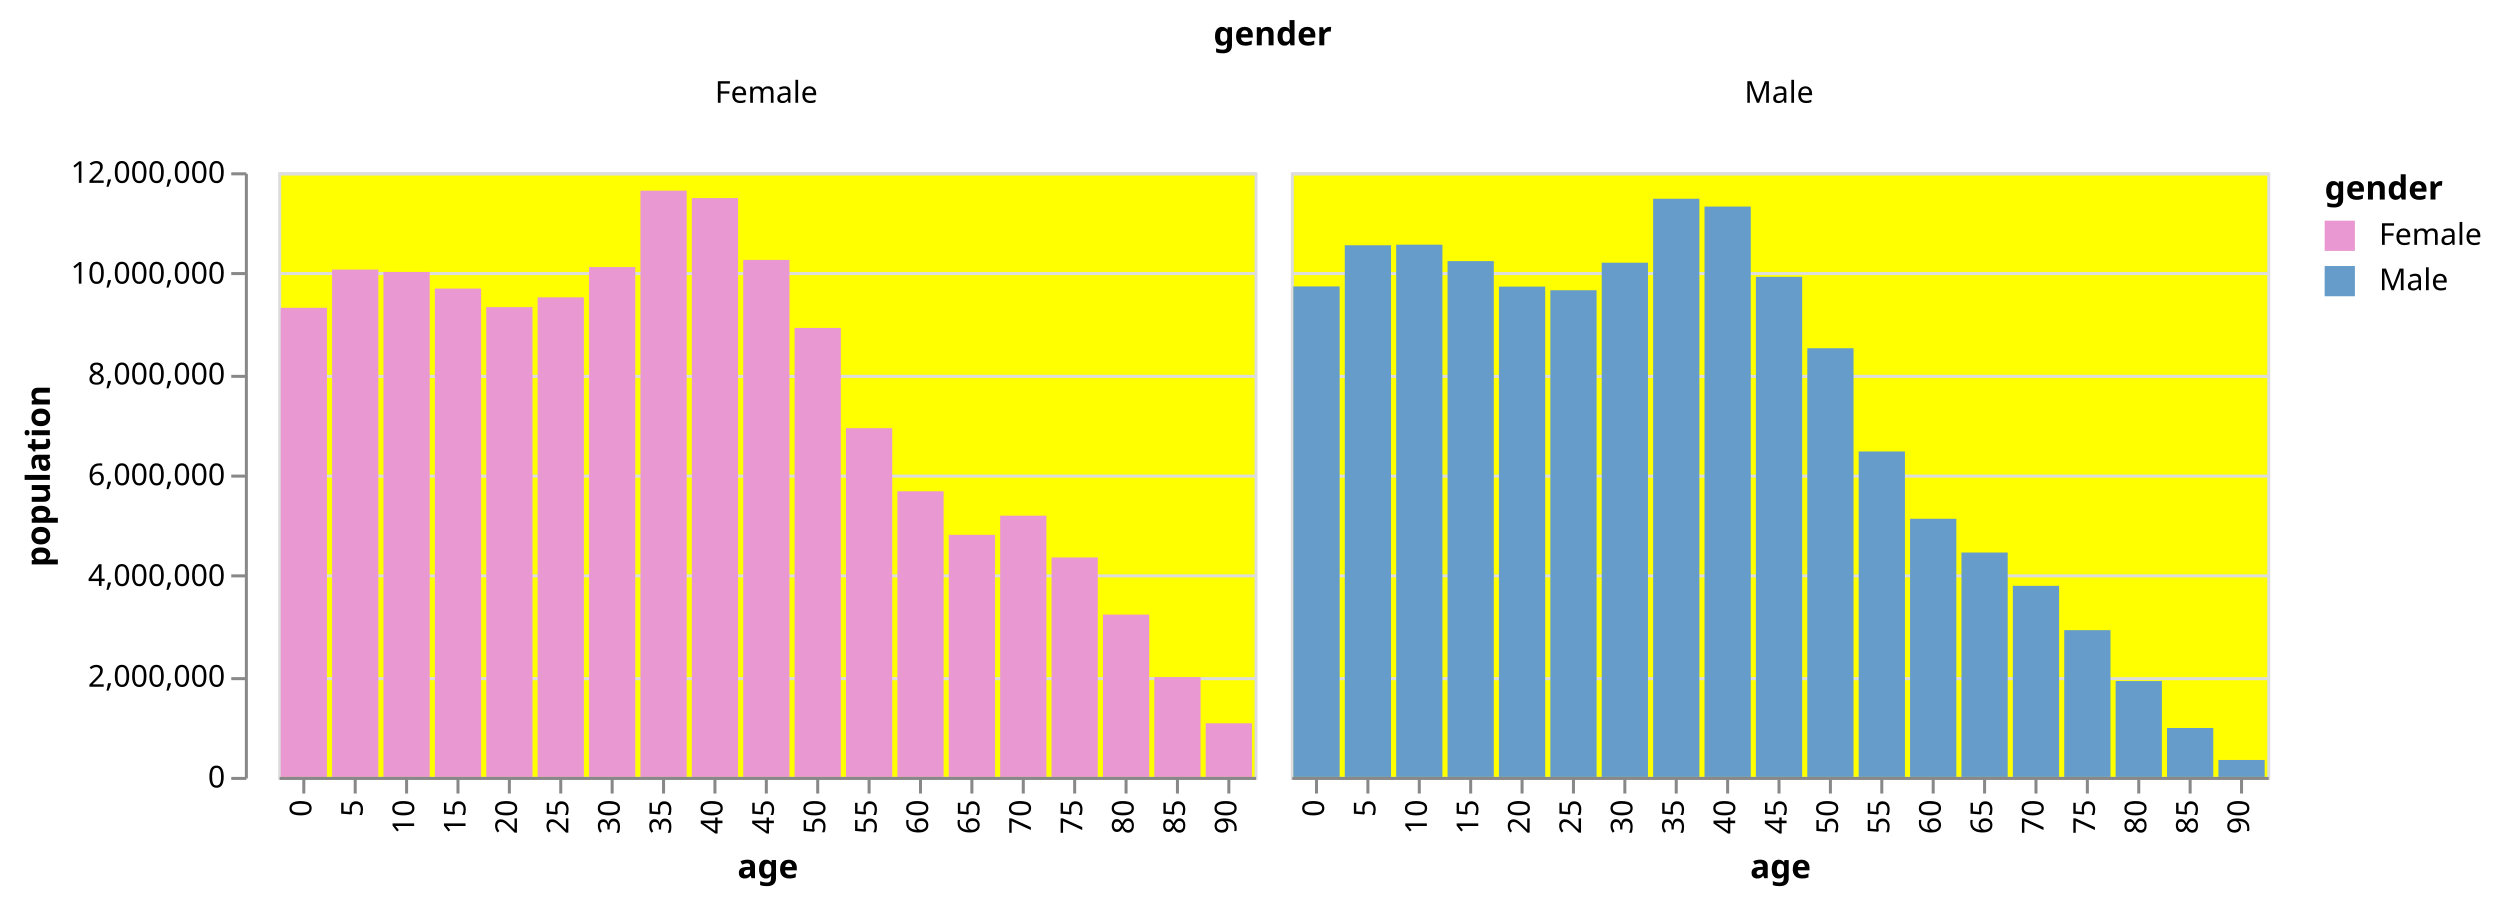
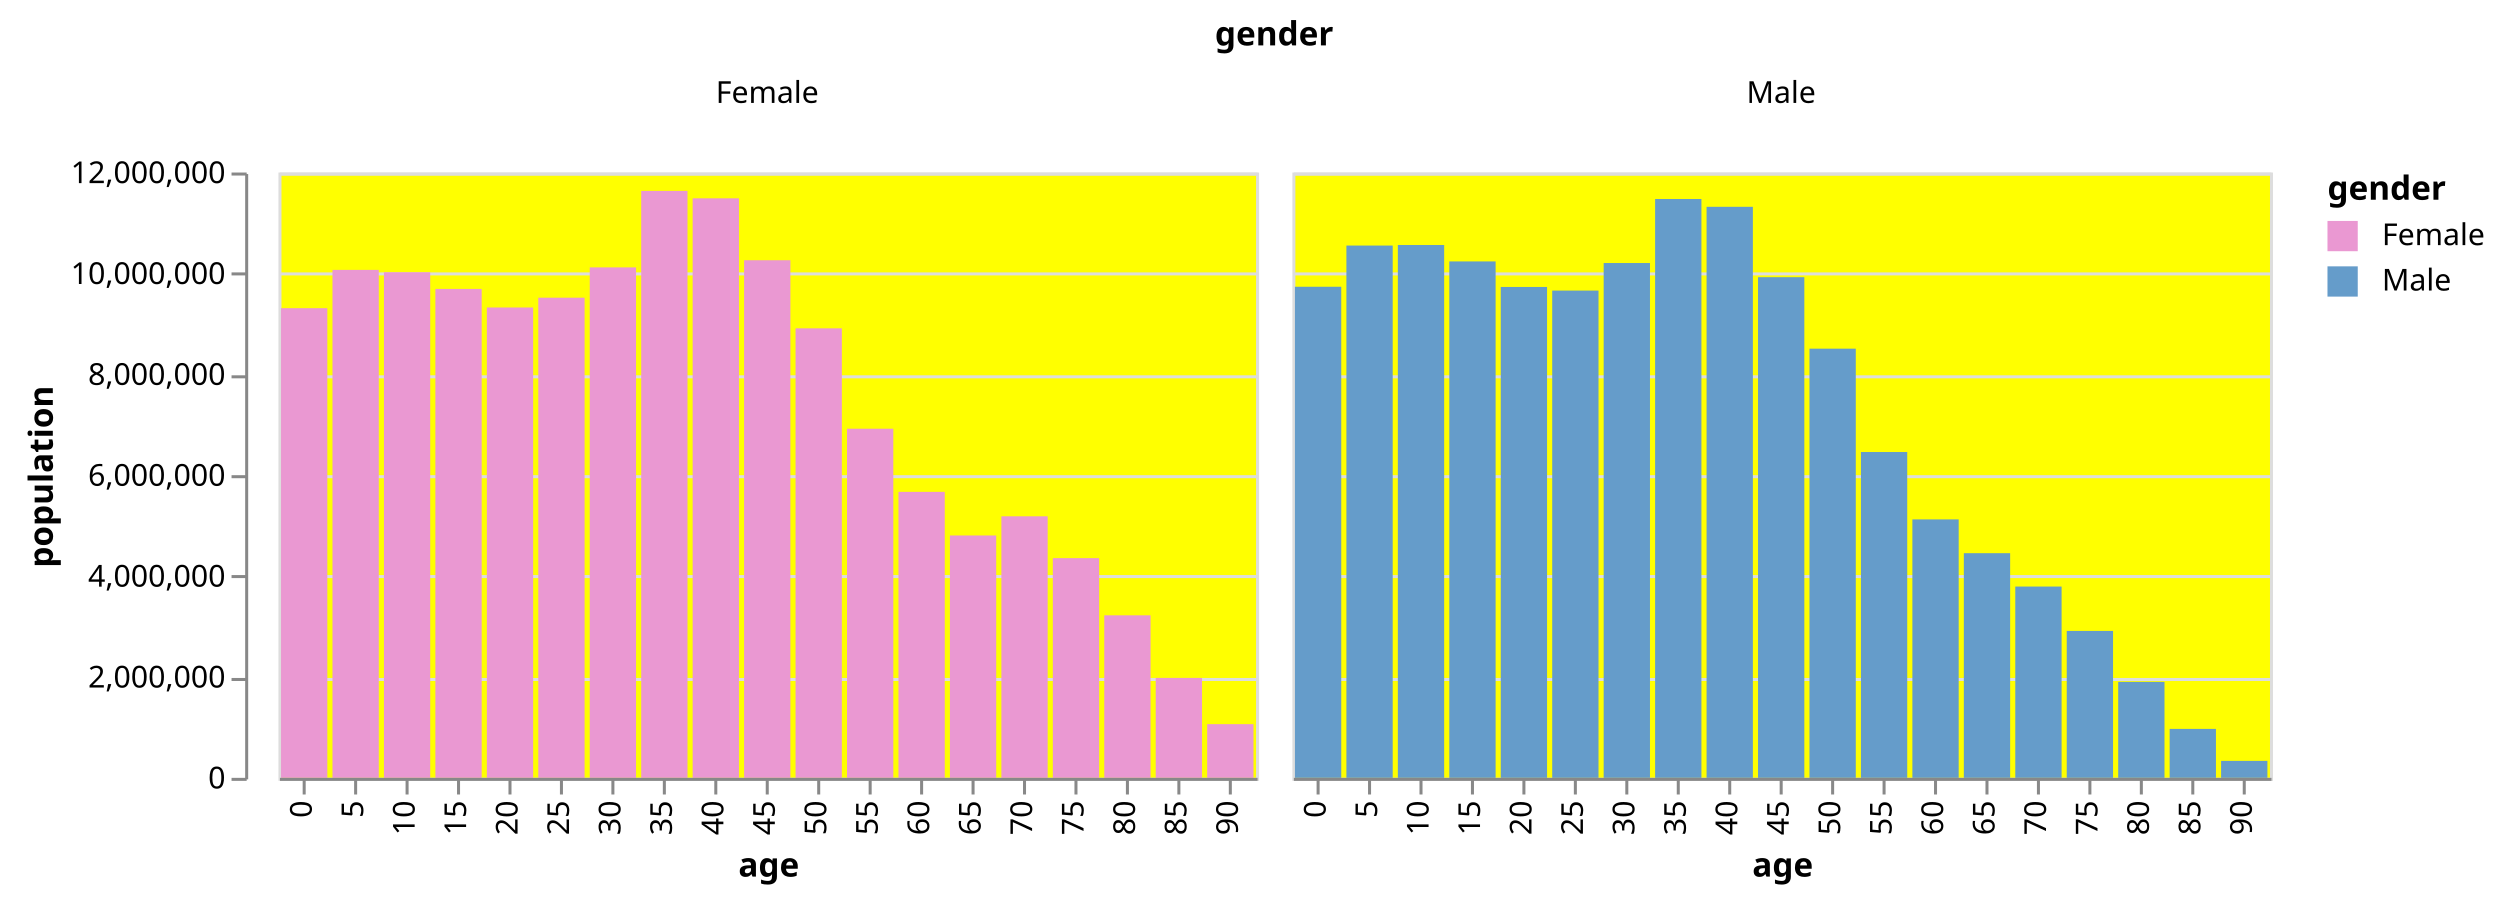
- <svg xmlns="http://www.w3.org/2000/svg" class="marks" width="827" height="300" viewBox="0 0 827 300" version="1.1">
+ <svg xmlns="http://www.w3.org/2000/svg" class="marks" width="826" height="300" viewBox="0 0 826 300" version="1.1">
  <g transform="translate(92,57)">
    <g class="mark-group role-frame root">
      <g transform="translate(0,0)">
        <path class="background" d="M0,0h0v0h0Z" style="fill: none;" />
        <g>
          <g class="mark-group role-column-title column_title">
            <g transform="translate(329,-42)">
              <path class="background" d="M0,0h0v0h0Z" style="fill: none;" />
              <g>
                <g class="mark-text role-column-title-text">
                  <text text-anchor="middle" transform="translate(0,0)" style="font: bold 11px sans-serif; fill: #000;">gender</text>
                </g>
              </g>
            </g>
          </g>
          <g class="mark-group role-row-header row_header">
            <g transform="translate(-11,0)">
              <path class="background" d="M0,0h0v200h0Z" style="fill: none;" />
              <g>
                <g class="mark-group role-axis">
                  <g transform="translate(0.5,0.5)">
                    <path class="background" d="M0,0h0v0h0Z" style="pointer-events: none; fill: none;" />
                    <g>
                      <g class="mark-rule role-axis-tick" style="pointer-events: none;">
                        <line transform="translate(0,200)" x2="-5" y2="0" style="fill: none; stroke: #888; stroke-width: 1; opacity: 1;" />
                        <line transform="translate(0,167)" x2="-5" y2="0" style="fill: none; stroke: #888; stroke-width: 1; opacity: 1;" />
                        <line transform="translate(0,133)" x2="-5" y2="0" style="fill: none; stroke: #888; stroke-width: 1; opacity: 1;" />
                        <line transform="translate(0,100)" x2="-5" y2="0" style="fill: none; stroke: #888; stroke-width: 1; opacity: 1;" />
                        <line transform="translate(0,67)" x2="-5" y2="0" style="fill: none; stroke: #888; stroke-width: 1; opacity: 1;" />
                        <line transform="translate(0,33)" x2="-5" y2="0" style="fill: none; stroke: #888; stroke-width: 1; opacity: 1;" />
                        <line transform="translate(0,0)" x2="-5" y2="0" style="fill: none; stroke: #888; stroke-width: 1; opacity: 1;" />
                      </g>
                      <g class="mark-text role-axis-label" style="pointer-events: none;">
                        <text text-anchor="end" transform="translate(-7,203)" style="font: 10px sans-serif; fill: #000; opacity: 1;">0</text>
                        <text text-anchor="end" transform="translate(-7,169.6667)" style="font: 10px sans-serif; fill: #000; opacity: 1;">2,000,000</text>
                        <text text-anchor="end" transform="translate(-7,136.3333)" style="font: 10px sans-serif; fill: #000; opacity: 1;">4,000,000</text>
                        <text text-anchor="end" transform="translate(-7,103)" style="font: 10px sans-serif; fill: #000; opacity: 1;">6,000,000</text>
                        <text text-anchor="end" transform="translate(-7,69.66667)" style="font: 10px sans-serif; fill: #000; opacity: 1;">8,000,000</text>
                        <text text-anchor="end" transform="translate(-7,36.33333)" style="font: 10px sans-serif; fill: #000; opacity: 1;">10,000,000</text>
                        <text text-anchor="end" transform="translate(-7,3)" style="font: 10px sans-serif; fill: #000; opacity: 1;">12,000,000</text>
                      </g>
                      <g class="mark-rule role-axis-domain" style="pointer-events: none;">
                        <line transform="translate(0,200)" x2="0" y2="-200" style="fill: none; stroke: #888; stroke-width: 1; opacity: 1;" />
                      </g>
                      <g class="mark-text role-axis-title" style="pointer-events: none;">
-                         <text text-anchor="middle" transform="translate(-63,100) rotate(-90) translate(0,-2)" style="font: bold 11px sans-serif; fill: #000; opacity: 1;">population</text>
+                         <text text-anchor="middle" transform="translate(-62.04883,100) rotate(-90) translate(0,-2)" style="font: bold 11px sans-serif; fill: #000; opacity: 1;">population</text>
                      </g>
                    </g>
                  </g>
                </g>
              </g>
            </g>
          </g>
          <g class="mark-group role-column-header column_header">
            <g transform="translate(0,-11)">
              <path class="background" d="M0,0h323v0h-323Z" style="fill: none;" />
              <g>
                <g class="mark-text role-title" style="pointer-events: none;">
-                   <text text-anchor="middle" transform="translate(161.5,-12)" style="font: normal 10px sans-serif; fill: #000; opacity: 1;">Female</text>
+                   <text text-anchor="middle" transform="translate(161.5,-12)" style="font: 10px sans-serif; fill: #000; opacity: 1;">Female</text>
                </g>
              </g>
            </g>
            <g transform="translate(335,-11)">
              <path class="background" d="M0,0h323v0h-323Z" style="fill: none;" />
              <g>
                <g class="mark-text role-title" style="pointer-events: none;">
-                   <text text-anchor="middle" transform="translate(161.5,-12)" style="font: normal 10px sans-serif; fill: #000; opacity: 1;">Male</text>
+                   <text text-anchor="middle" transform="translate(161.5,-12)" style="font: 10px sans-serif; fill: #000; opacity: 1;">Male</text>
                </g>
              </g>
            </g>
          </g>
          <g class="mark-group role-scope cell">
            <g transform="translate(0,0)">
              <path class="background" d="M0.5,0.5h323v200h-323Z" style="fill: yellow; stroke: #ddd;" />
              <g>
                <g class="mark-group role-axis">
                  <g transform="translate(0.5,0.5)">
                    <path class="background" d="M0,0h0v0h0Z" style="pointer-events: none; fill: none;" />
                    <g>
                      <g class="mark-rule role-axis-grid" style="pointer-events: none;">
                        <line transform="translate(0,200)" x2="323" y2="0" style="fill: none; stroke: #ddd; stroke-width: 1; stroke-dasharray: ; opacity: 1;" />
                        <line transform="translate(0,167)" x2="323" y2="0" style="fill: none; stroke: #ddd; stroke-width: 1; stroke-dasharray: ; opacity: 1;" />
                        <line transform="translate(0,133)" x2="323" y2="0" style="fill: none; stroke: #ddd; stroke-width: 1; stroke-dasharray: ; opacity: 1;" />
                        <line transform="translate(0,100)" x2="323" y2="0" style="fill: none; stroke: #ddd; stroke-width: 1; stroke-dasharray: ; opacity: 1;" />
                        <line transform="translate(0,67)" x2="323" y2="0" style="fill: none; stroke: #ddd; stroke-width: 1; stroke-dasharray: ; opacity: 1;" />
                        <line transform="translate(0,33)" x2="323" y2="0" style="fill: none; stroke: #ddd; stroke-width: 1; stroke-dasharray: ; opacity: 1;" />
                        <line transform="translate(0,0)" x2="323" y2="0" style="fill: none; stroke: #ddd; stroke-width: 1; stroke-dasharray: ; opacity: 1;" />
                      </g>
                    </g>
                  </g>
                </g>
                <g class="mark-rect role-mark child_marks">
                  <path d="M0.85,44.821h15.3v155.179h-15.3Z" style="fill: #EA98D2;" />
                  <path d="M17.85,32.174h15.3v167.826h-15.3Z" style="fill: #EA98D2;" />
                  <path d="M34.85,32.958h15.3v167.042h-15.3Z" style="fill: #EA98D2;" />
                  <path d="M51.85,38.456h15.3v161.544h-15.3Z" style="fill: #EA98D2;" />
                  <path d="M68.85,44.596h15.3v155.404h-15.3Z" style="fill: #EA98D2;" />
                  <path d="M85.85,41.358h15.3v158.642h-15.3Z" style="fill: #EA98D2;" />
                  <path d="M102.85,31.345h15.3v168.655h-15.3Z" style="fill: #EA98D2;" />
                  <path d="M119.85,6.073h15.3v193.927h-15.3Z" style="fill: #EA98D2;" />
                  <path d="M136.85,8.524h15.3v191.476h-15.3Z" style="fill: #EA98D2;" />
                  <path d="M153.85,28.979h15.3v171.021h-15.3Z" style="fill: #EA98D2;" />
                  <path d="M170.85,51.481h15.3v148.519h-15.3Z" style="fill: #EA98D2;" />
                  <path d="M187.85,84.646h15.3v115.354h-15.3Z" style="fill: #EA98D2;" />
                  <path d="M204.85,105.517h15.3v94.483h-15.3Z" style="fill: #EA98D2;" />
                  <path d="M221.85,119.92h15.3v80.08h-15.3Z" style="fill: #EA98D2;" />
                  <path d="M238.85,113.586h15.3v86.414h-15.3Z" style="fill: #EA98D2;" />
                  <path d="M255.85,127.406h15.3v72.594h-15.3Z" style="fill: #EA98D2;" />
                  <path d="M272.85,146.302h15.3v53.698h-15.3Z" style="fill: #EA98D2;" />
                  <path d="M289.85,166.981h15.3v33.019h-15.3Z" style="fill: #EA98D2;" />
                  <path d="M306.85,182.257h15.3v17.743h-15.3Z" style="fill: #EA98D2;" />
                </g>
                <g class="mark-group role-axis">
                  <g transform="translate(0.5,200.5)">
                    <path class="background" d="M0,0h0v0h0Z" style="pointer-events: none; fill: none;" />
                    <g>
                      <g class="mark-rule role-axis-tick" style="pointer-events: none;">
                        <line transform="translate(8,0)" x2="0" y2="5" style="fill: none; stroke: #888; stroke-width: 1; opacity: 1;" />
                        <line transform="translate(25,0)" x2="0" y2="5" style="fill: none; stroke: #888; stroke-width: 1; opacity: 1;" />
                        <line transform="translate(42,0)" x2="0" y2="5" style="fill: none; stroke: #888; stroke-width: 1; opacity: 1;" />
                        <line transform="translate(59,0)" x2="0" y2="5" style="fill: none; stroke: #888; stroke-width: 1; opacity: 1;" />
                        <line transform="translate(76,0)" x2="0" y2="5" style="fill: none; stroke: #888; stroke-width: 1; opacity: 1;" />
                        <line transform="translate(93,0)" x2="0" y2="5" style="fill: none; stroke: #888; stroke-width: 1; opacity: 1;" />
                        <line transform="translate(110,0)" x2="0" y2="5" style="fill: none; stroke: #888; stroke-width: 1; opacity: 1;" />
                        <line transform="translate(127,0)" x2="0" y2="5" style="fill: none; stroke: #888; stroke-width: 1; opacity: 1;" />
                        <line transform="translate(144,0)" x2="0" y2="5" style="fill: none; stroke: #888; stroke-width: 1; opacity: 1;" />
                        <line transform="translate(161,0)" x2="0" y2="5" style="fill: none; stroke: #888; stroke-width: 1; opacity: 1;" />
                        <line transform="translate(178,0)" x2="0" y2="5" style="fill: none; stroke: #888; stroke-width: 1; opacity: 1;" />
                        <line transform="translate(195,0)" x2="0" y2="5" style="fill: none; stroke: #888; stroke-width: 1; opacity: 1;" />
                        <line transform="translate(212,0)" x2="0" y2="5" style="fill: none; stroke: #888; stroke-width: 1; opacity: 1;" />
                        <line transform="translate(229,0)" x2="0" y2="5" style="fill: none; stroke: #888; stroke-width: 1; opacity: 1;" />
                        <line transform="translate(246,0)" x2="0" y2="5" style="fill: none; stroke: #888; stroke-width: 1; opacity: 1;" />
                        <line transform="translate(263,0)" x2="0" y2="5" style="fill: none; stroke: #888; stroke-width: 1; opacity: 1;" />
                        <line transform="translate(280,0)" x2="0" y2="5" style="fill: none; stroke: #888; stroke-width: 1; opacity: 1;" />
                        <line transform="translate(297,0)" x2="0" y2="5" style="fill: none; stroke: #888; stroke-width: 1; opacity: 1;" />
                        <line transform="translate(314,0)" x2="0" y2="5" style="fill: none; stroke: #888; stroke-width: 1; opacity: 1;" />
                      </g>
                      <g class="mark-text role-axis-label" style="pointer-events: none;">
                        <text text-anchor="end" transform="translate(7.5,7) rotate(270) translate(0,3)" style="font: 10px sans-serif; fill: #000; opacity: 1;">0</text>
                        <text text-anchor="end" transform="translate(24.5,7) rotate(270) translate(0,3)" style="font: 10px sans-serif; fill: #000; opacity: 1;">5</text>
                        <text text-anchor="end" transform="translate(41.5,7) rotate(270) translate(0,3)" style="font: 10px sans-serif; fill: #000; opacity: 1;">10</text>
                        <text text-anchor="end" transform="translate(58.5,7) rotate(270) translate(0,3)" style="font: 10px sans-serif; fill: #000; opacity: 1;">15</text>
                        <text text-anchor="end" transform="translate(75.5,7) rotate(270) translate(0,3)" style="font: 10px sans-serif; fill: #000; opacity: 1;">20</text>
                        <text text-anchor="end" transform="translate(92.5,7) rotate(270) translate(0,3)" style="font: 10px sans-serif; fill: #000; opacity: 1;">25</text>
                        <text text-anchor="end" transform="translate(109.5,7) rotate(270) translate(0,3)" style="font: 10px sans-serif; fill: #000; opacity: 1;">30</text>
                        <text text-anchor="end" transform="translate(126.5,7) rotate(270) translate(0,3)" style="font: 10px sans-serif; fill: #000; opacity: 1;">35</text>
                        <text text-anchor="end" transform="translate(143.5,7) rotate(270) translate(0,3)" style="font: 10px sans-serif; fill: #000; opacity: 1;">40</text>
                        <text text-anchor="end" transform="translate(160.5,7) rotate(270) translate(0,3)" style="font: 10px sans-serif; fill: #000; opacity: 1;">45</text>
                        <text text-anchor="end" transform="translate(177.5,7) rotate(270) translate(0,3)" style="font: 10px sans-serif; fill: #000; opacity: 1;">50</text>
                        <text text-anchor="end" transform="translate(194.5,7) rotate(270) translate(0,3)" style="font: 10px sans-serif; fill: #000; opacity: 1;">55</text>
                        <text text-anchor="end" transform="translate(211.5,7) rotate(270) translate(0,3)" style="font: 10px sans-serif; fill: #000; opacity: 1;">60</text>
                        <text text-anchor="end" transform="translate(228.5,7) rotate(270) translate(0,3)" style="font: 10px sans-serif; fill: #000; opacity: 1;">65</text>
                        <text text-anchor="end" transform="translate(245.5,7) rotate(270) translate(0,3)" style="font: 10px sans-serif; fill: #000; opacity: 1;">70</text>
                        <text text-anchor="end" transform="translate(262.5,7) rotate(270) translate(0,3)" style="font: 10px sans-serif; fill: #000; opacity: 1;">75</text>
                        <text text-anchor="end" transform="translate(279.5,7) rotate(270) translate(0,3)" style="font: 10px sans-serif; fill: #000; opacity: 1;">80</text>
                        <text text-anchor="end" transform="translate(296.5,7) rotate(270) translate(0,3)" style="font: 10px sans-serif; fill: #000; opacity: 1;">85</text>
                        <text text-anchor="end" transform="translate(313.5,7) rotate(270) translate(0,3)" style="font: 10px sans-serif; fill: #000; opacity: 1;">90</text>
                      </g>
                      <g class="mark-rule role-axis-domain" style="pointer-events: none;">
                        <line transform="translate(0,0)" x2="323" y2="0" style="fill: none; stroke: #888; stroke-width: 1; opacity: 1;" />
                      </g>
                      <g class="mark-text role-axis-title" style="pointer-events: none;">
-                         <text text-anchor="middle" transform="translate(161.5,33)" style="font: bold 11px sans-serif; fill: #000; opacity: 1;">age</text>
+                         <text text-anchor="middle" transform="translate(161.5,32.12305)" style="font: bold 11px sans-serif; fill: #000; opacity: 1;">age</text>
                      </g>
                    </g>
                  </g>
                </g>
              </g>
            </g>
            <g transform="translate(335,0)">
              <path class="background" d="M0.5,0.5h323v200h-323Z" style="fill: yellow; stroke: #ddd;" />
              <g>
                <g class="mark-group role-axis">
                  <g transform="translate(0.5,0.5)">
                    <path class="background" d="M0,0h0v0h0Z" style="pointer-events: none; fill: none;" />
                    <g>
                      <g class="mark-rule role-axis-grid" style="pointer-events: none;">
                        <line transform="translate(0,200)" x2="323" y2="0" style="fill: none; stroke: #ddd; stroke-width: 1; stroke-dasharray: ; opacity: 1;" />
                        <line transform="translate(0,167)" x2="323" y2="0" style="fill: none; stroke: #ddd; stroke-width: 1; stroke-dasharray: ; opacity: 1;" />
                        <line transform="translate(0,133)" x2="323" y2="0" style="fill: none; stroke: #ddd; stroke-width: 1; stroke-dasharray: ; opacity: 1;" />
                        <line transform="translate(0,100)" x2="323" y2="0" style="fill: none; stroke: #ddd; stroke-width: 1; stroke-dasharray: ; opacity: 1;" />
                        <line transform="translate(0,67)" x2="323" y2="0" style="fill: none; stroke: #ddd; stroke-width: 1; stroke-dasharray: ; opacity: 1;" />
                        <line transform="translate(0,33)" x2="323" y2="0" style="fill: none; stroke: #ddd; stroke-width: 1; stroke-dasharray: ; opacity: 1;" />
                        <line transform="translate(0,0)" x2="323" y2="0" style="fill: none; stroke: #ddd; stroke-width: 1; stroke-dasharray: ; opacity: 1;" />
                      </g>
                    </g>
                  </g>
                </g>
                <g class="mark-rect role-mark child_marks">
                  <path d="M0.85,37.744h15.3v162.256h-15.3Z" style="fill: #659CCA;" />
                  <path d="M17.85,24.131h15.3v175.869h-15.3Z" style="fill: #659CCA;" />
                  <path d="M34.85,23.946h15.3v176.054h-15.3Z" style="fill: #659CCA;" />
                  <path d="M51.85,29.376h15.3v170.624h-15.3Z" style="fill: #659CCA;" />
                  <path d="M68.85,37.811h15.3v162.189h-15.3Z" style="fill: #659CCA;" />
                  <path d="M85.85,39.008h15.3v160.992h-15.3Z" style="fill: #659CCA;" />
                  <path d="M102.85,29.902h15.3v170.098h-15.3Z" style="fill: #659CCA;" />
                  <path d="M119.85,8.747h15.3v191.253h-15.3Z" style="fill: #659CCA;" />
                  <path d="M136.85,11.329h15.3v188.671h-15.3Z" style="fill: #659CCA;" />
                  <path d="M153.85,34.583h15.3v165.417h-15.3Z" style="fill: #659CCA;" />
                  <path d="M170.85,58.201h15.3v141.799h-15.3Z" style="fill: #659CCA;" />
                  <path d="M187.85,92.349h15.3v107.651h-15.3Z" style="fill: #659CCA;" />
                  <path d="M204.85,114.61h15.3v85.39h-15.3Z" style="fill: #659CCA;" />
                  <path d="M221.85,125.773h15.3v74.227h-15.3Z" style="fill: #659CCA;" />
                  <path d="M238.85,136.798h15.3v63.202h-15.3Z" style="fill: #659CCA;" />
                  <path d="M255.85,151.456h15.3v48.544h-15.3Z" style="fill: #659CCA;" />
                  <path d="M272.85,168.289h15.3v31.711h-15.3Z" style="fill: #659CCA;" />
                  <path d="M289.85,183.827h15.3v16.173h-15.3Z" style="fill: #659CCA;" />
                  <path d="M306.85,194.395h15.3v5.605h-15.3Z" style="fill: #659CCA;" />
                </g>
                <g class="mark-group role-axis">
                  <g transform="translate(0.5,200.5)">
                    <path class="background" d="M0,0h0v0h0Z" style="pointer-events: none; fill: none;" />
                    <g>
                      <g class="mark-rule role-axis-tick" style="pointer-events: none;">
                        <line transform="translate(8,0)" x2="0" y2="5" style="fill: none; stroke: #888; stroke-width: 1; opacity: 1;" />
                        <line transform="translate(25,0)" x2="0" y2="5" style="fill: none; stroke: #888; stroke-width: 1; opacity: 1;" />
                        <line transform="translate(42,0)" x2="0" y2="5" style="fill: none; stroke: #888; stroke-width: 1; opacity: 1;" />
                        <line transform="translate(59,0)" x2="0" y2="5" style="fill: none; stroke: #888; stroke-width: 1; opacity: 1;" />
                        <line transform="translate(76,0)" x2="0" y2="5" style="fill: none; stroke: #888; stroke-width: 1; opacity: 1;" />
                        <line transform="translate(93,0)" x2="0" y2="5" style="fill: none; stroke: #888; stroke-width: 1; opacity: 1;" />
                        <line transform="translate(110,0)" x2="0" y2="5" style="fill: none; stroke: #888; stroke-width: 1; opacity: 1;" />
                        <line transform="translate(127,0)" x2="0" y2="5" style="fill: none; stroke: #888; stroke-width: 1; opacity: 1;" />
                        <line transform="translate(144,0)" x2="0" y2="5" style="fill: none; stroke: #888; stroke-width: 1; opacity: 1;" />
                        <line transform="translate(161,0)" x2="0" y2="5" style="fill: none; stroke: #888; stroke-width: 1; opacity: 1;" />
                        <line transform="translate(178,0)" x2="0" y2="5" style="fill: none; stroke: #888; stroke-width: 1; opacity: 1;" />
                        <line transform="translate(195,0)" x2="0" y2="5" style="fill: none; stroke: #888; stroke-width: 1; opacity: 1;" />
                        <line transform="translate(212,0)" x2="0" y2="5" style="fill: none; stroke: #888; stroke-width: 1; opacity: 1;" />
                        <line transform="translate(229,0)" x2="0" y2="5" style="fill: none; stroke: #888; stroke-width: 1; opacity: 1;" />
                        <line transform="translate(246,0)" x2="0" y2="5" style="fill: none; stroke: #888; stroke-width: 1; opacity: 1;" />
                        <line transform="translate(263,0)" x2="0" y2="5" style="fill: none; stroke: #888; stroke-width: 1; opacity: 1;" />
                        <line transform="translate(280,0)" x2="0" y2="5" style="fill: none; stroke: #888; stroke-width: 1; opacity: 1;" />
                        <line transform="translate(297,0)" x2="0" y2="5" style="fill: none; stroke: #888; stroke-width: 1; opacity: 1;" />
                        <line transform="translate(314,0)" x2="0" y2="5" style="fill: none; stroke: #888; stroke-width: 1; opacity: 1;" />
                      </g>
                      <g class="mark-text role-axis-label" style="pointer-events: none;">
                        <text text-anchor="end" transform="translate(7.5,7) rotate(270) translate(0,3)" style="font: 10px sans-serif; fill: #000; opacity: 1;">0</text>
                        <text text-anchor="end" transform="translate(24.5,7) rotate(270) translate(0,3)" style="font: 10px sans-serif; fill: #000; opacity: 1;">5</text>
                        <text text-anchor="end" transform="translate(41.5,7) rotate(270) translate(0,3)" style="font: 10px sans-serif; fill: #000; opacity: 1;">10</text>
                        <text text-anchor="end" transform="translate(58.5,7) rotate(270) translate(0,3)" style="font: 10px sans-serif; fill: #000; opacity: 1;">15</text>
                        <text text-anchor="end" transform="translate(75.5,7) rotate(270) translate(0,3)" style="font: 10px sans-serif; fill: #000; opacity: 1;">20</text>
                        <text text-anchor="end" transform="translate(92.5,7) rotate(270) translate(0,3)" style="font: 10px sans-serif; fill: #000; opacity: 1;">25</text>
                        <text text-anchor="end" transform="translate(109.5,7) rotate(270) translate(0,3)" style="font: 10px sans-serif; fill: #000; opacity: 1;">30</text>
                        <text text-anchor="end" transform="translate(126.5,7) rotate(270) translate(0,3)" style="font: 10px sans-serif; fill: #000; opacity: 1;">35</text>
                        <text text-anchor="end" transform="translate(143.5,7) rotate(270) translate(0,3)" style="font: 10px sans-serif; fill: #000; opacity: 1;">40</text>
                        <text text-anchor="end" transform="translate(160.5,7) rotate(270) translate(0,3)" style="font: 10px sans-serif; fill: #000; opacity: 1;">45</text>
                        <text text-anchor="end" transform="translate(177.5,7) rotate(270) translate(0,3)" style="font: 10px sans-serif; fill: #000; opacity: 1;">50</text>
                        <text text-anchor="end" transform="translate(194.5,7) rotate(270) translate(0,3)" style="font: 10px sans-serif; fill: #000; opacity: 1;">55</text>
                        <text text-anchor="end" transform="translate(211.5,7) rotate(270) translate(0,3)" style="font: 10px sans-serif; fill: #000; opacity: 1;">60</text>
                        <text text-anchor="end" transform="translate(228.5,7) rotate(270) translate(0,3)" style="font: 10px sans-serif; fill: #000; opacity: 1;">65</text>
                        <text text-anchor="end" transform="translate(245.5,7) rotate(270) translate(0,3)" style="font: 10px sans-serif; fill: #000; opacity: 1;">70</text>
                        <text text-anchor="end" transform="translate(262.5,7) rotate(270) translate(0,3)" style="font: 10px sans-serif; fill: #000; opacity: 1;">75</text>
                        <text text-anchor="end" transform="translate(279.5,7) rotate(270) translate(0,3)" style="font: 10px sans-serif; fill: #000; opacity: 1;">80</text>
                        <text text-anchor="end" transform="translate(296.5,7) rotate(270) translate(0,3)" style="font: 10px sans-serif; fill: #000; opacity: 1;">85</text>
                        <text text-anchor="end" transform="translate(313.5,7) rotate(270) translate(0,3)" style="font: 10px sans-serif; fill: #000; opacity: 1;">90</text>
                      </g>
                      <g class="mark-rule role-axis-domain" style="pointer-events: none;">
                        <line transform="translate(0,0)" x2="323" y2="0" style="fill: none; stroke: #888; stroke-width: 1; opacity: 1;" />
                      </g>
                      <g class="mark-text role-axis-title" style="pointer-events: none;">
-                         <text text-anchor="middle" transform="translate(161.5,33)" style="font: bold 11px sans-serif; fill: #000; opacity: 1;">age</text>
+                         <text text-anchor="middle" transform="translate(161.5,32.12305)" style="font: bold 11px sans-serif; fill: #000; opacity: 1;">age</text>
                      </g>
                    </g>
                  </g>
                </g>
              </g>
            </g>
          </g>
          <g class="mark-group role-legend">
            <g transform="translate(677,0)">
-               <path class="background" d="M0,0h53v42h-53Z" style="pointer-events: none; fill: none;" />
+               <path class="background" d="M0,0h52v42h-52Z" style="pointer-events: none; fill: none;" />
              <g>
                <g class="mark-group role-legend-entry">
                  <g transform="translate(0,16)">
                    <path class="background" d="M0,0h0v0h0Z" style="pointer-events: none; fill: none;" />
                    <g>
                      <g class="mark-symbol role-legend-symbol" style="pointer-events: none;">
                        <path transform="translate(5,5)" d="M-5,-5h10v10h-10Z" style="fill: #EA98D2; stroke-width: 1.5; opacity: 1;" />
                        <path transform="translate(5,20)" d="M-5,-5h10v10h-10Z" style="fill: #659CCA; stroke-width: 1.5; opacity: 1;" />
                      </g>
                      <g class="mark-text role-legend-label" style="pointer-events: none;">
                        <text text-anchor="start" transform="translate(18,8)" style="font: 10px sans-serif; fill: #000; opacity: 1;">Female</text>
                        <text text-anchor="start" transform="translate(18,23)" style="font: 10px sans-serif; fill: #000; opacity: 1;">Male</text>
                      </g>
                    </g>
                  </g>
                </g>
                <g class="mark-text role-legend-title" style="pointer-events: none;">
                  <text text-anchor="start" transform="translate(0,9)" style="font: bold 11px sans-serif; fill: #000; opacity: 1;">gender</text>
                </g>
              </g>
            </g>
          </g>
        </g>
      </g>
    </g>
  </g>
</svg>
